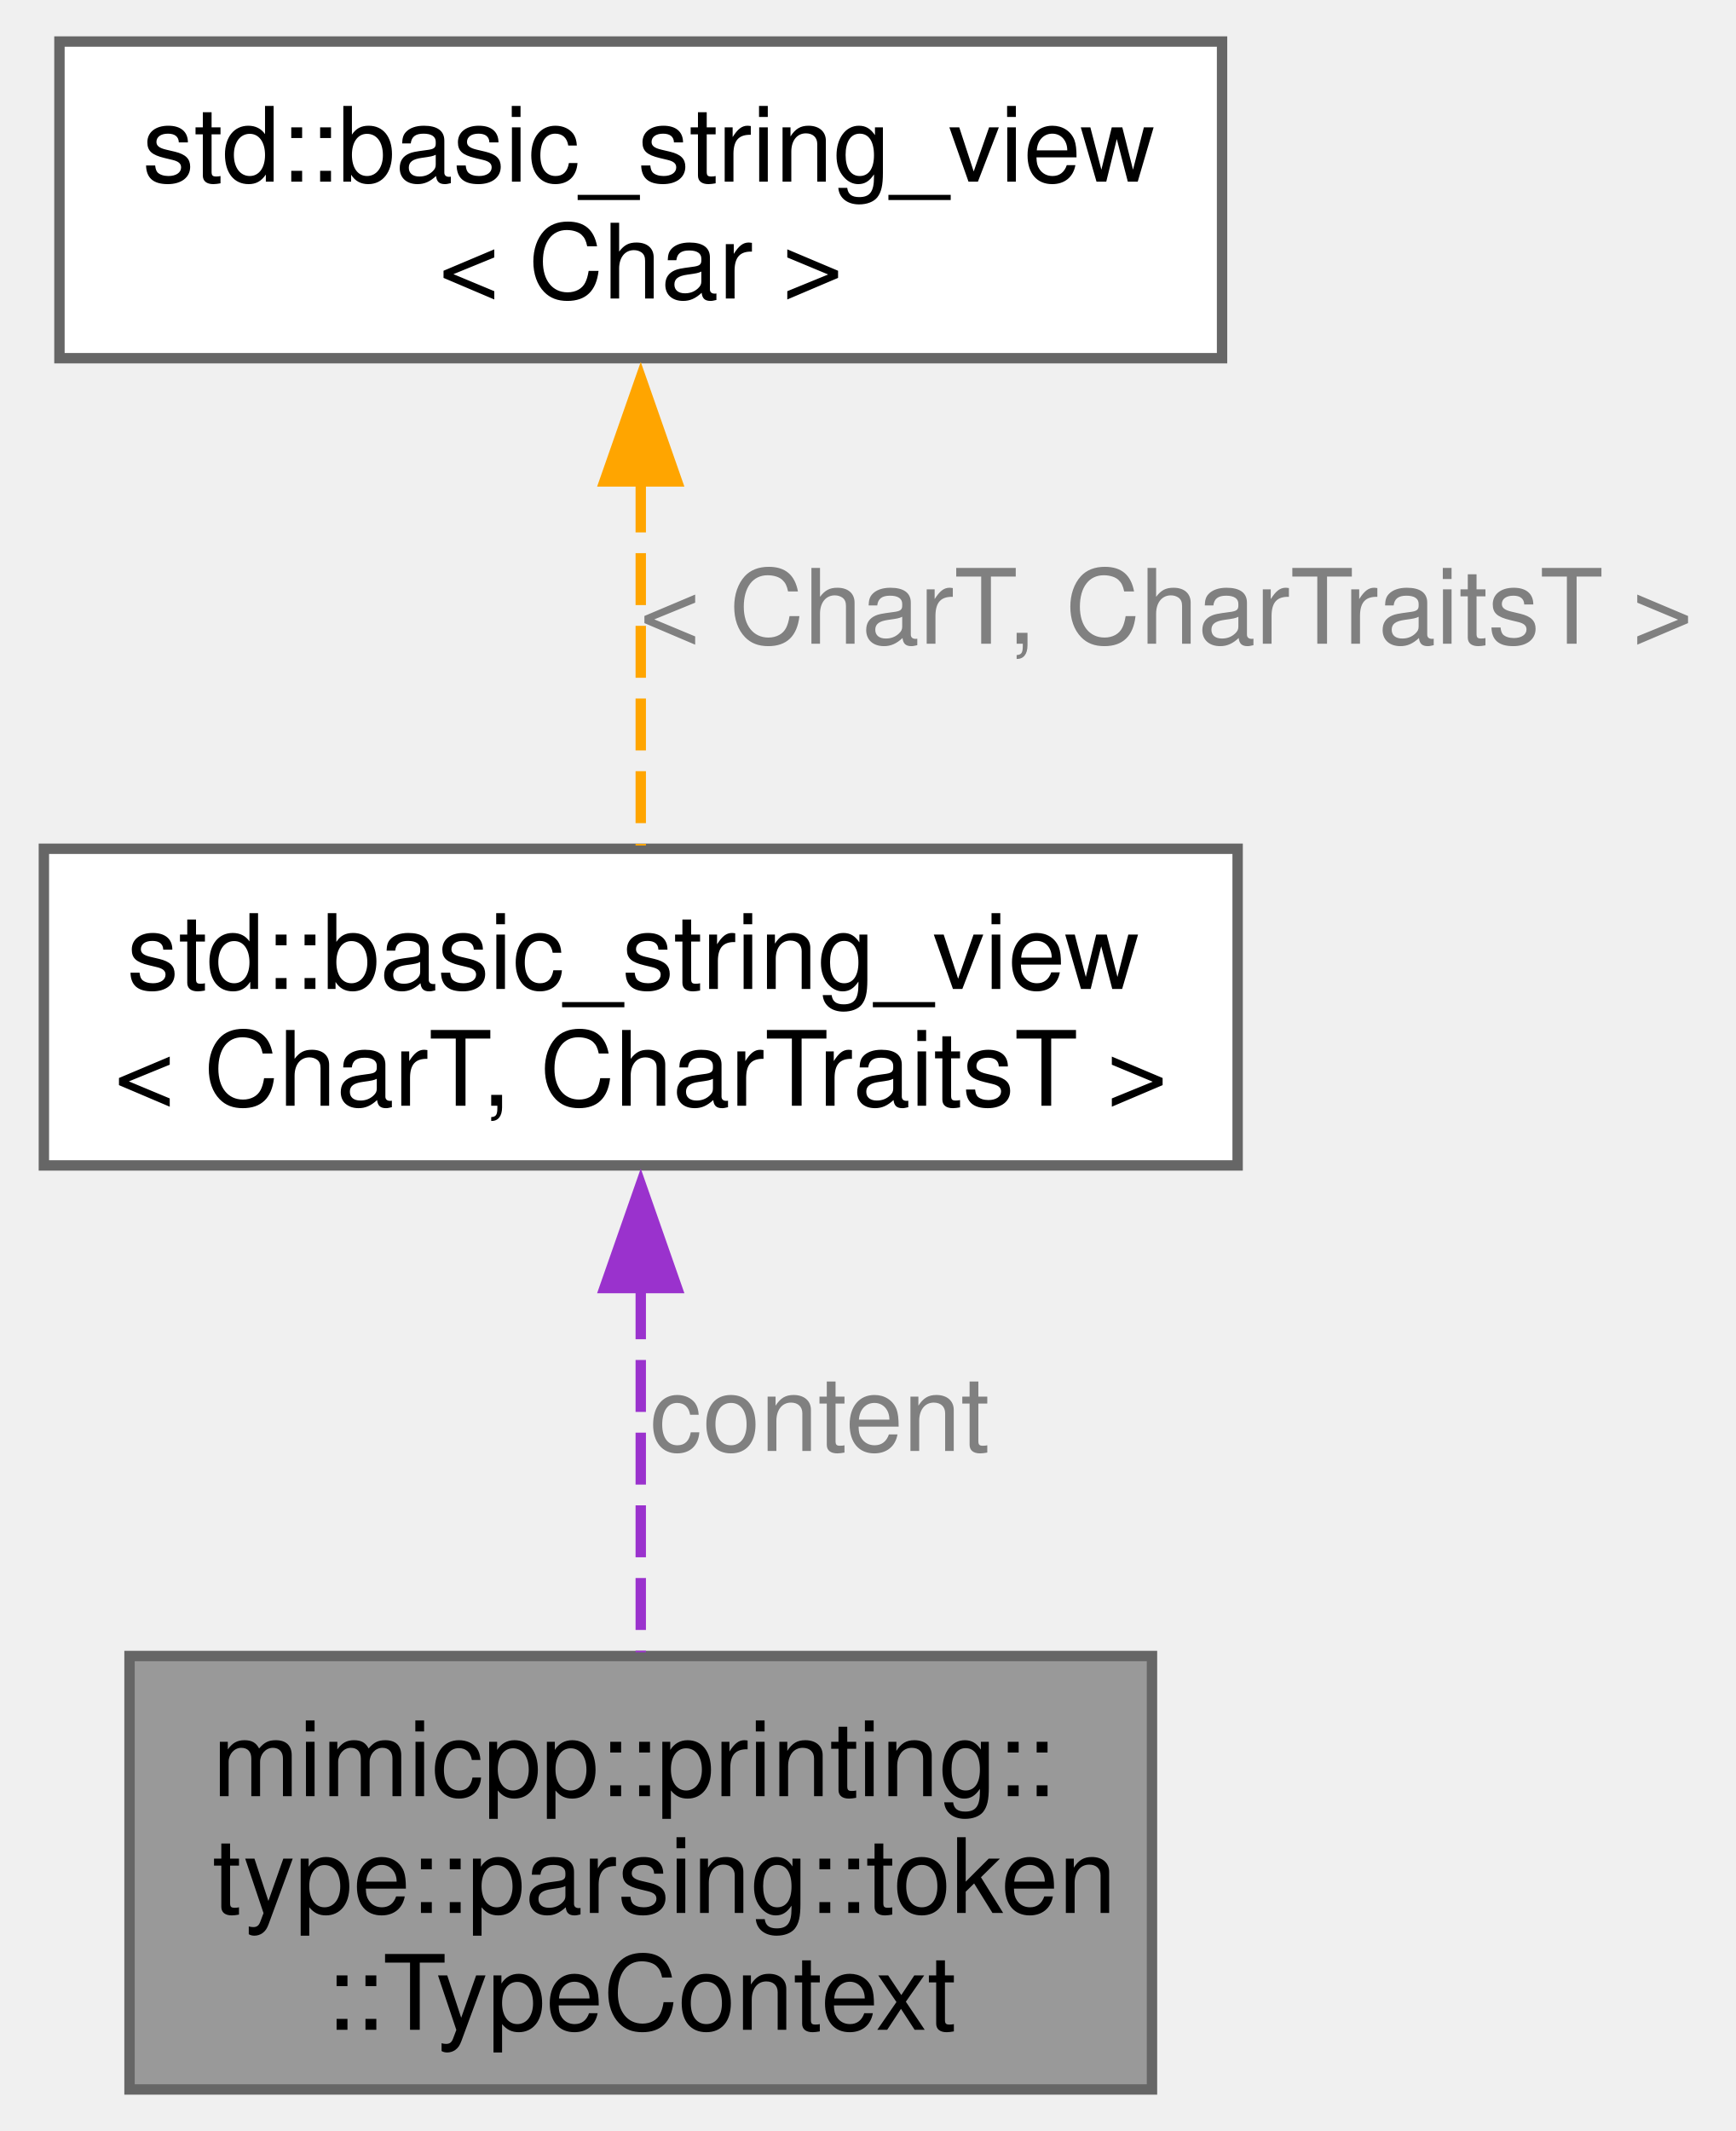
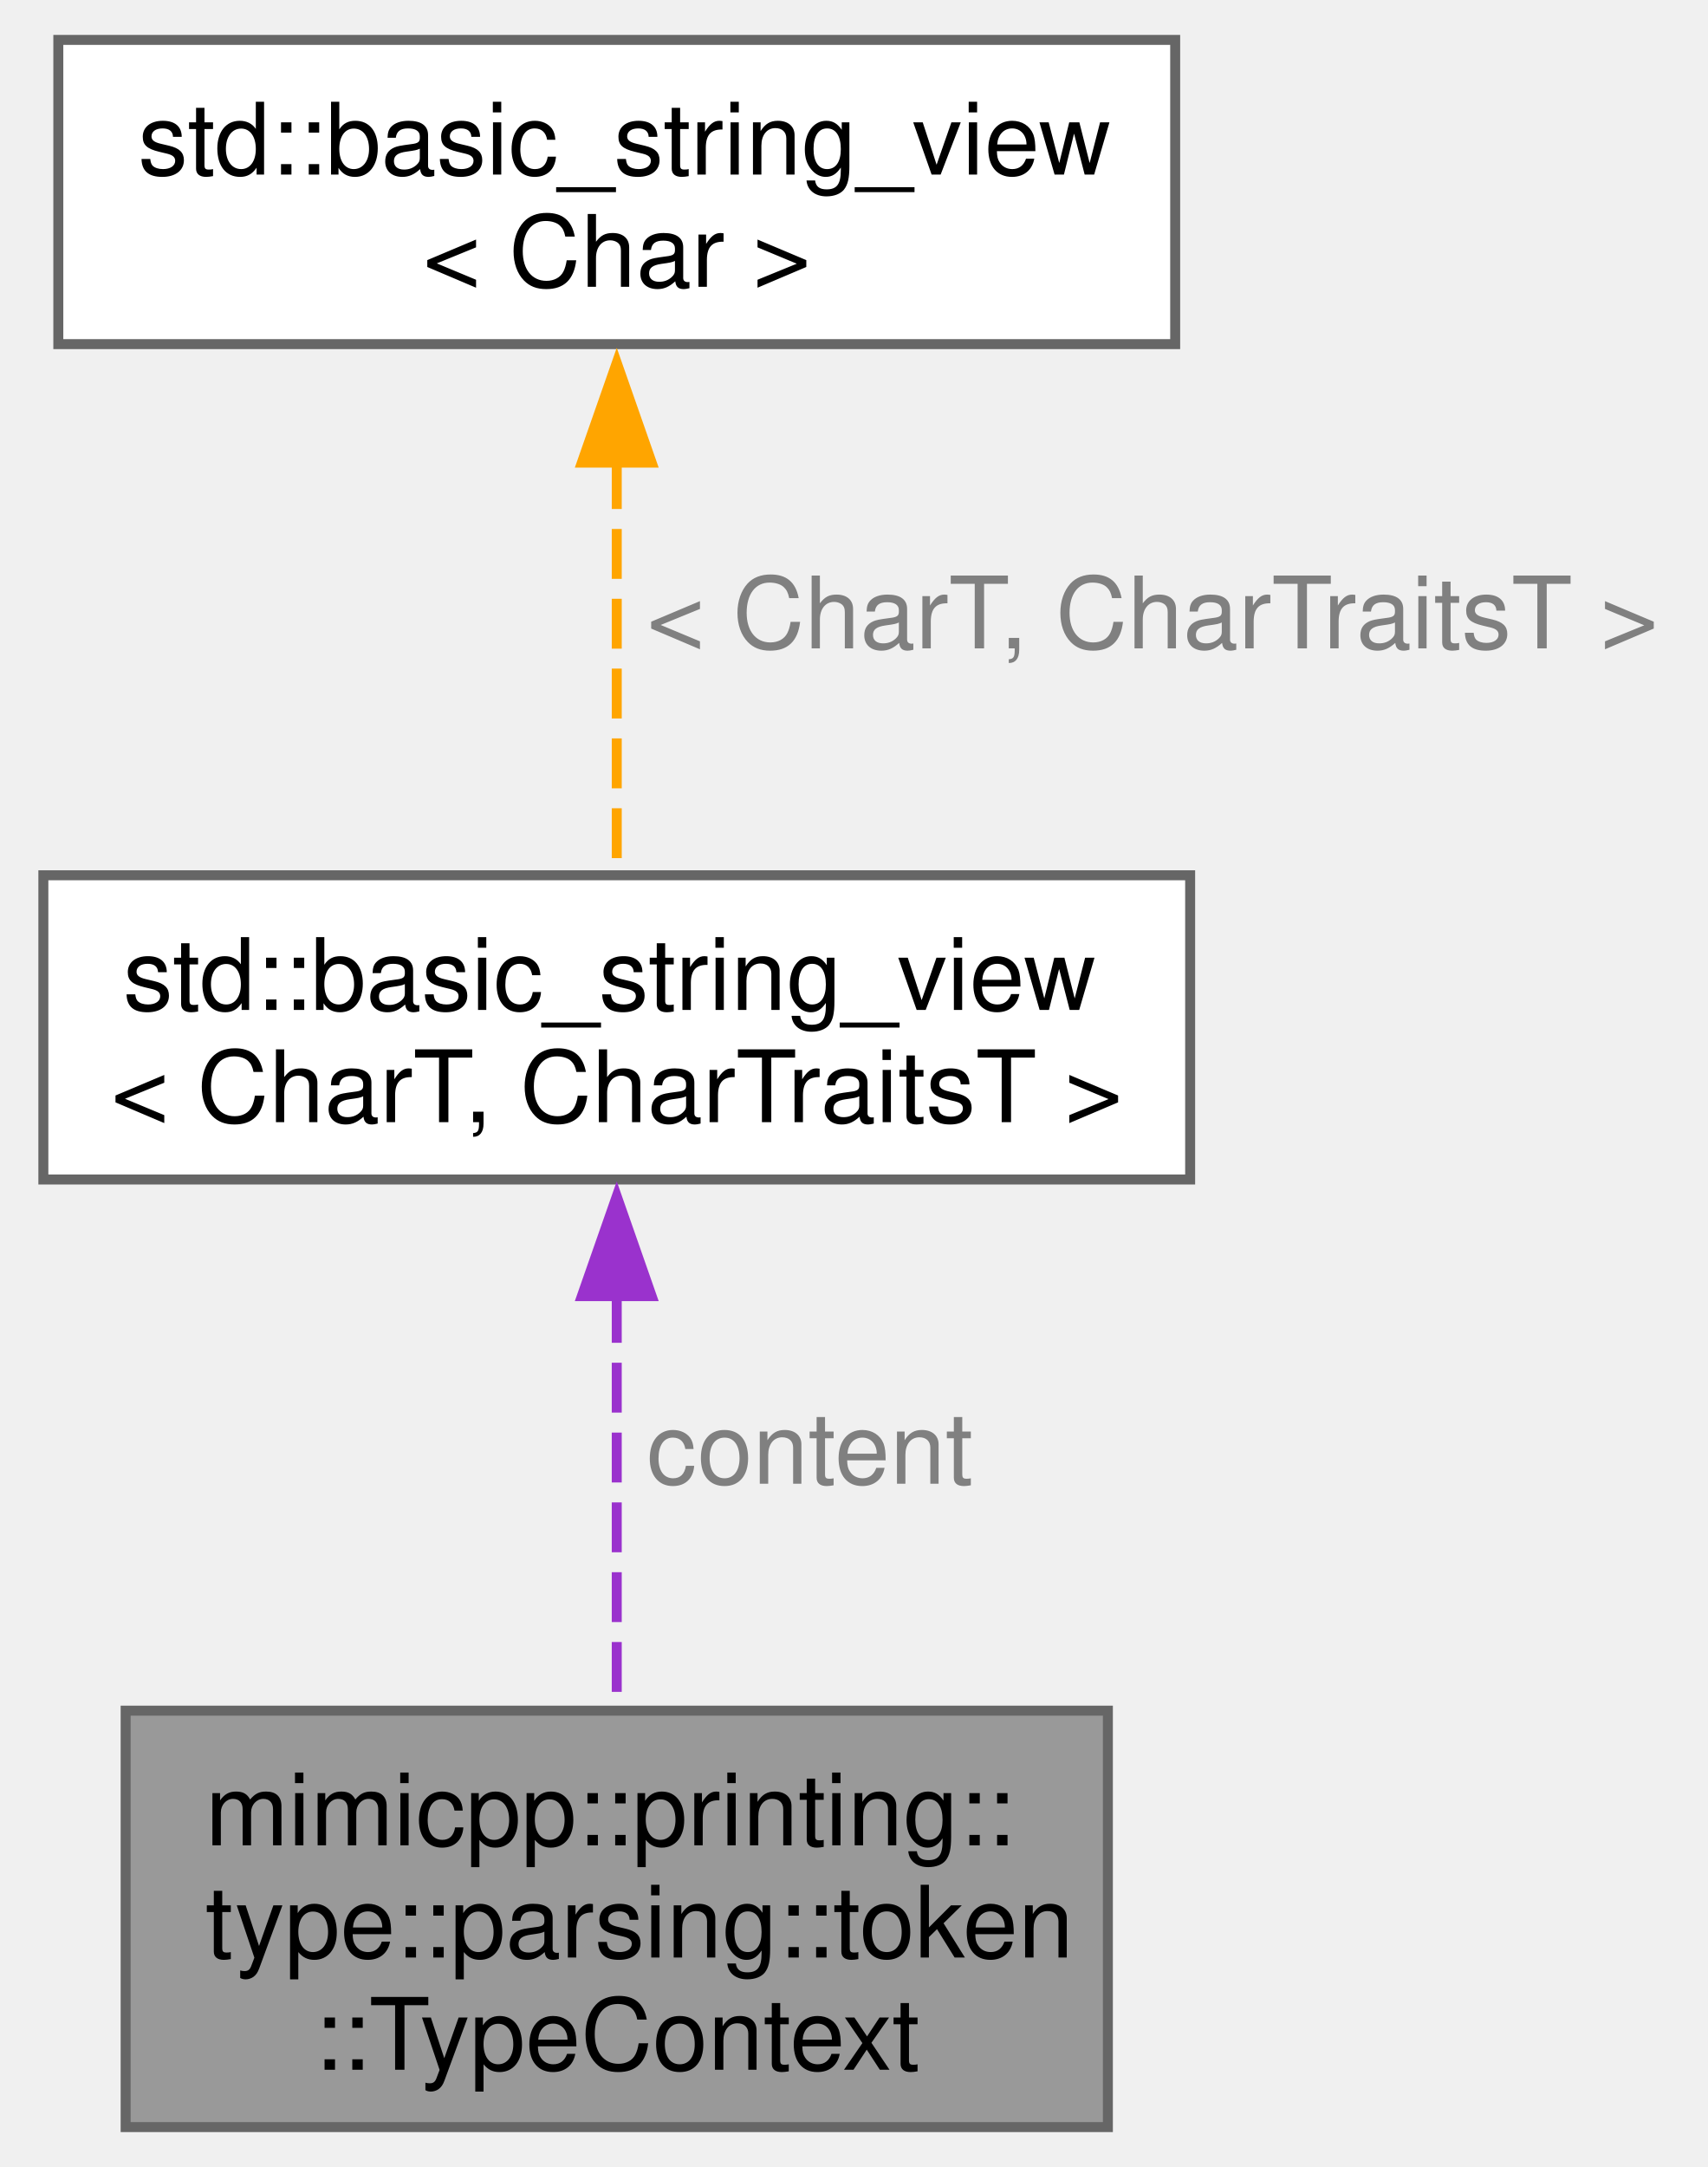
- <svg xmlns="http://www.w3.org/2000/svg" xmlns:xlink="http://www.w3.org/1999/xlink" width="167pt" height="205pt" viewBox="0.00 0.00 166.75 205.25">
-   <g id="graph0" class="graph" transform="scale(1 1) rotate(0) translate(4 201.25)">
+ <svg xmlns="http://www.w3.org/2000/svg" xmlns:xlink="http://www.w3.org/1999/xlink" width="171pt" height="217pt" viewBox="0.00 0.00 170.50 217.25">
+   <g id="graph0" class="graph" transform="scale(1 1) rotate(0) translate(4 213.25)">
    <g id="Node000001" class="node">
      <g id="a_Node000001">
        <a xlink:title=" ">
          <polygon fill="#999999" stroke="#666666" points="106.75,-41.75 8.25,-41.75 8.25,0 106.75,0 106.75,-41.75" />
          <text text-anchor="start" x="16.25" y="-28.25" font-family="Helvetica,sans-Serif" font-size="10.00">mimicpp::printing::</text>
          <text text-anchor="start" x="16.25" y="-17" font-family="Helvetica,sans-Serif" font-size="10.00">type::parsing::token</text>
          <text text-anchor="middle" x="57.5" y="-5.75" font-family="Helvetica,sans-Serif" font-size="10.00">::TypeContext</text>
        </a>
      </g>
    </g>
    <g id="Node000002" class="node">
      <g id="a_Node000002">
        <a xlink:title=" ">
-           <polygon fill="white" stroke="#666666" points="115,-119.5 0,-119.5 0,-89 115,-89 115,-119.5" />
-           <text text-anchor="start" x="8" y="-106" font-family="Helvetica,sans-Serif" font-size="10.00">std::basic_string_view</text>
-           <text text-anchor="middle" x="57.5" y="-94.75" font-family="Helvetica,sans-Serif" font-size="10.00">&lt; CharT, CharTraitsT &gt;</text>
+           <polygon fill="white" stroke="#666666" points="115,-125.5 0,-125.5 0,-95 115,-95 115,-125.5" />
+           <text text-anchor="start" x="8" y="-112" font-family="Helvetica,sans-Serif" font-size="10.00">std::basic_string_view</text>
+           <text text-anchor="middle" x="57.5" y="-100.75" font-family="Helvetica,sans-Serif" font-size="10.00">&lt; CharT, CharTraitsT &gt;</text>
        </a>
      </g>
    </g>
    <g id="edge1_Node000001_Node000002" class="edge">
      <g id="a_edge1_Node000001_Node000002">
        <a xlink:title=" ">
-           <path fill="none" stroke="#9a32cd" stroke-dasharray="5,2" d="M57.5,-77.26C57.5,-65.88 57.5,-52.73 57.5,-42.1" />
-           <polygon fill="#9a32cd" stroke="#9a32cd" points="54,-77.19 57.5,-87.19 61,-77.19 54,-77.19" />
+           <path fill="none" stroke="#9a32cd" stroke-dasharray="5,2" d="M57.5,-83.63C57.5,-70.43 57.5,-54.56 57.5,-42.21" />
+           <polygon fill="#9a32cd" stroke="#9a32cd" points="54,-83.31 57.5,-93.31 61,-83.31 54,-83.31" />
        </a>
      </g>
-       <text text-anchor="middle" x="74.75" y="-61.5" font-family="Helvetica,sans-Serif" font-size="10.00" fill="grey"> content</text>
+       <text text-anchor="start" x="60.5" y="-64.5" font-family="Helvetica,sans-Serif" font-size="10.00" fill="grey">content</text>
    </g>
    <g id="Node000003" class="node">
      <g id="a_Node000003">
        <a xlink:title=" ">
-           <polygon fill="white" stroke="#666666" points="113.5,-197.25 1.5,-197.25 1.5,-166.75 113.5,-166.75 113.5,-197.25" />
-           <text text-anchor="start" x="9.5" y="-183.75" font-family="Helvetica,sans-Serif" font-size="10.00">std::basic_string_view</text>
-           <text text-anchor="middle" x="57.5" y="-172.5" font-family="Helvetica,sans-Serif" font-size="10.00">&lt; Char &gt;</text>
+           <polygon fill="white" stroke="#666666" points="113.5,-209.25 1.5,-209.25 1.5,-178.75 113.5,-178.75 113.5,-209.25" />
+           <text text-anchor="start" x="9.5" y="-195.75" font-family="Helvetica,sans-Serif" font-size="10.00">std::basic_string_view</text>
+           <text text-anchor="middle" x="57.5" y="-184.5" font-family="Helvetica,sans-Serif" font-size="10.00">&lt; Char &gt;</text>
        </a>
      </g>
    </g>
    <g id="edge2_Node000002_Node000003" class="edge">
      <g id="a_edge2_Node000002_Node000003">
        <a xlink:title=" ">
-           <path fill="none" stroke="orange" stroke-dasharray="5,2" d="M57.5,-154.97C57.5,-143.21 57.5,-129.76 57.5,-119.81" />
-           <polygon fill="orange" stroke="orange" points="54,-154.88 57.5,-164.88 61,-154.88 54,-154.88" />
+           <path fill="none" stroke="orange" stroke-dasharray="5,2" d="M57.5,-167.22C57.5,-153.53 57.5,-137.21 57.5,-125.74" />
+           <polygon fill="orange" stroke="orange" points="54,-166.87 57.5,-176.87 61,-166.87 54,-166.87" />
        </a>
      </g>
-       <text text-anchor="middle" x="108.12" y="-139.25" font-family="Helvetica,sans-Serif" font-size="10.00" fill="grey"> &lt; CharT, CharTraitsT &gt;</text>
+       <text text-anchor="start" x="60.5" y="-148.25" font-family="Helvetica,sans-Serif" font-size="10.00" fill="grey">&lt; CharT, CharTraitsT &gt;</text>
    </g>
  </g>
</svg>
